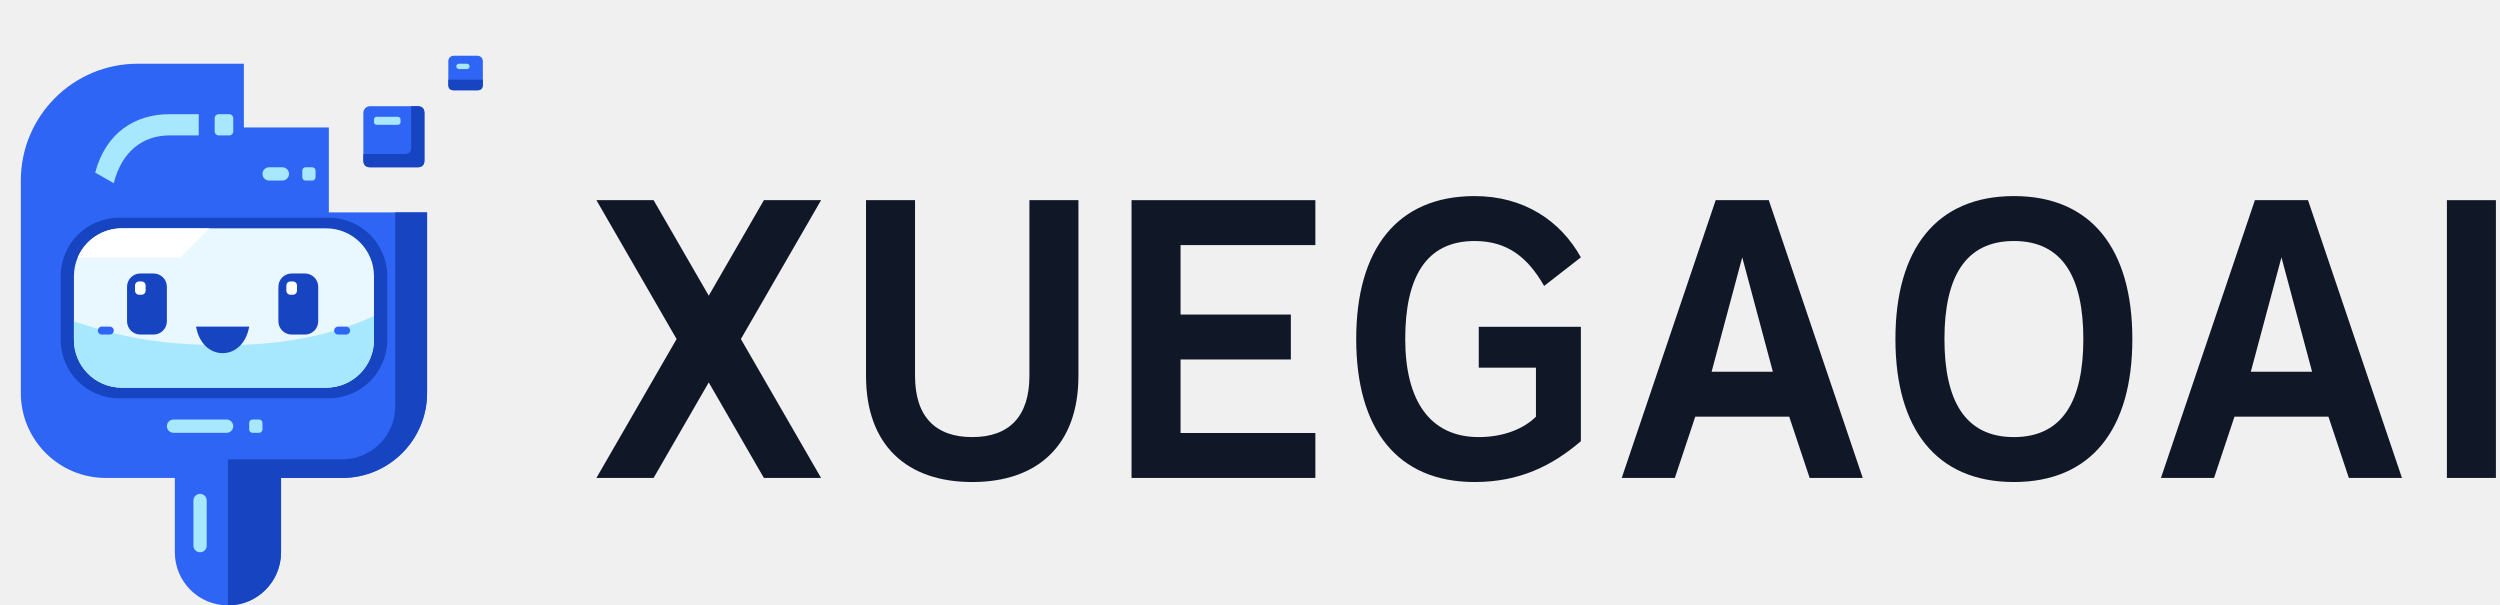
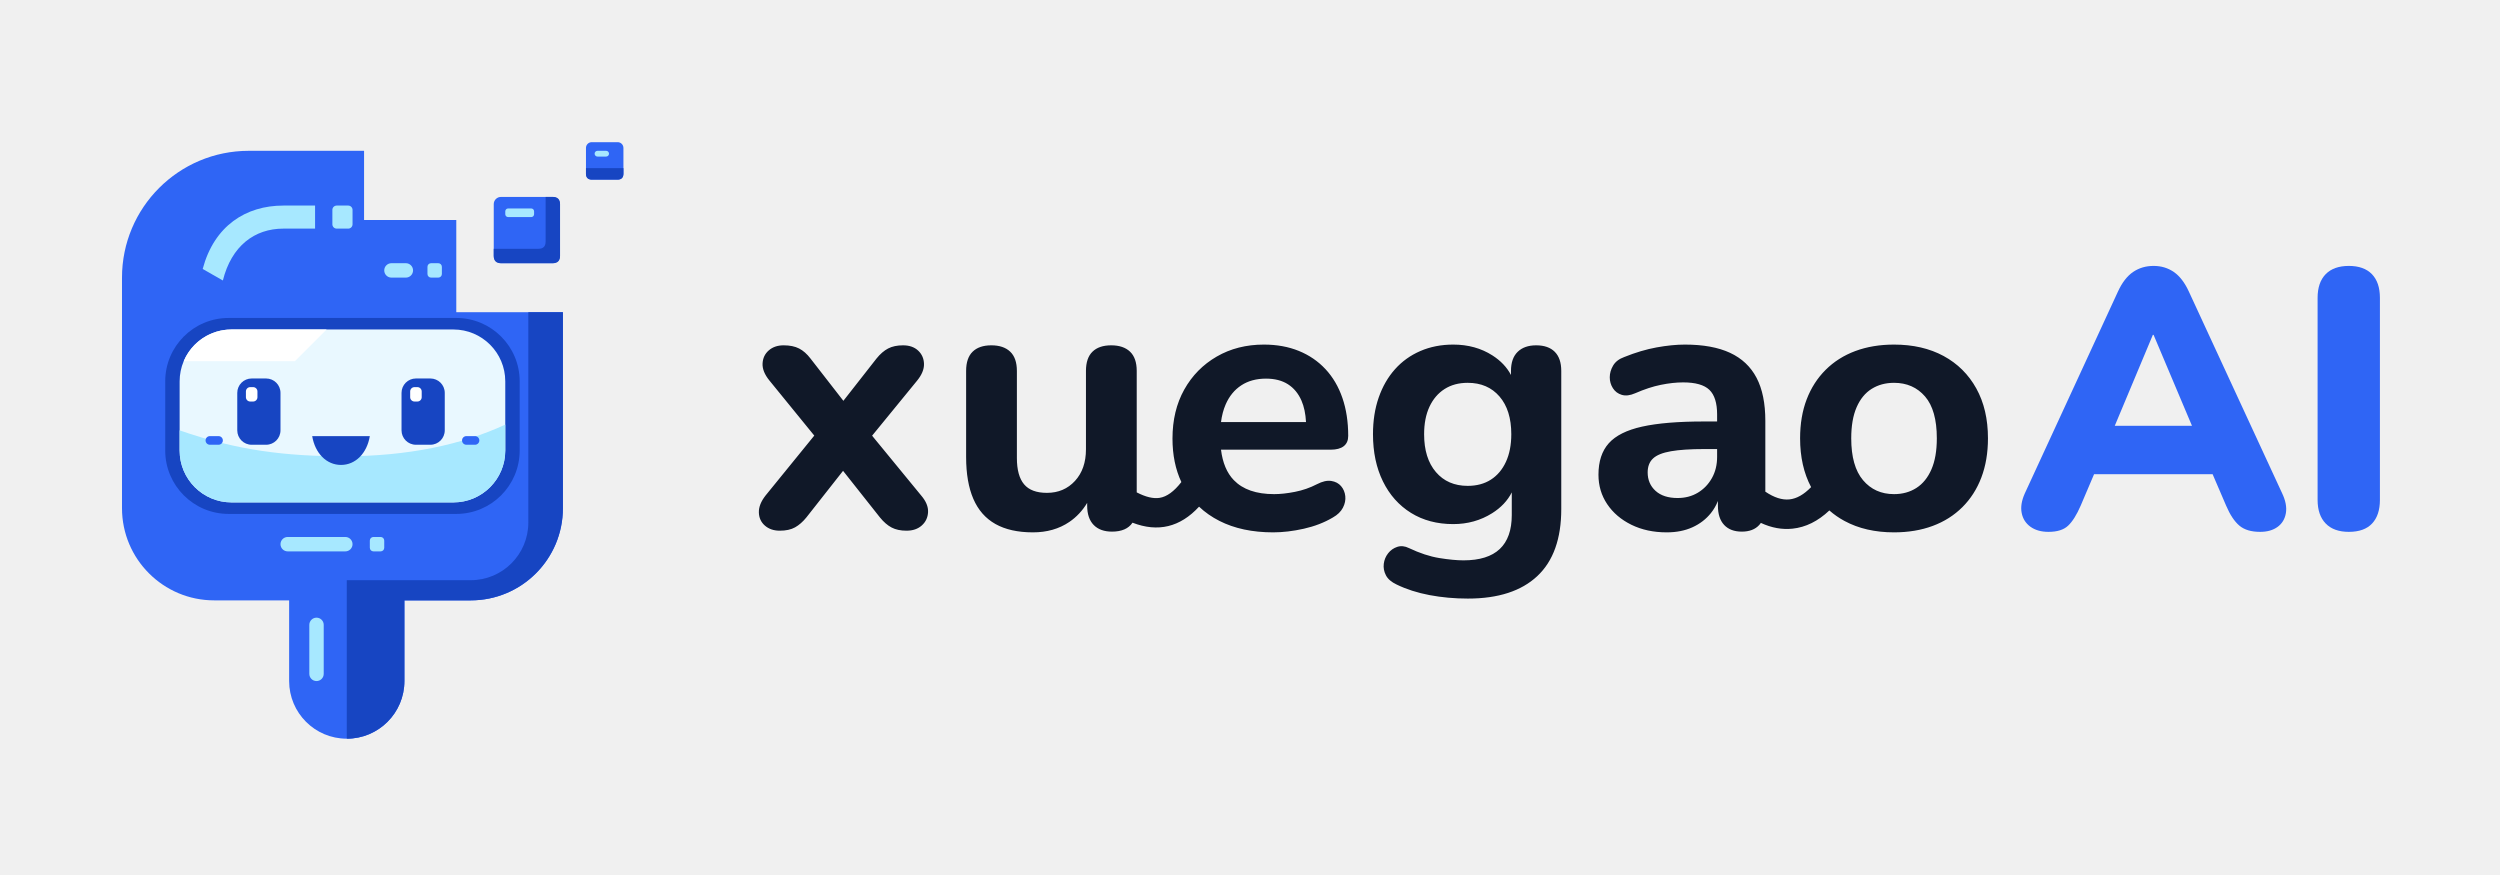
- <svg xmlns="http://www.w3.org/2000/svg" viewBox="20 8 612 148" role="img" aria-labelledby="title">
-   <g transform="translate(-10 8) scale(.65)">
+ <svg xmlns="http://www.w3.org/2000/svg" viewBox="0 0 520.51 182.00" role="img" aria-labelledby="title">
+   <g transform="translate(-7 17) scale(.6)">
    <g id="ice-shell">
      <path fill="#2F65F5" d="M 98 24 H 138 V 48 H 170 V 80 H 207 V 148 A 32 32 0 0 1 175 180 H 152 V 208 A 20 20 0 0 1 112 208 V 180 H 86 A 32 32 0 0 1 54 148 V 68 A 44 44 0 0 1 98 24 Z" />
      <path fill="#1745C2" d="M 195 80 H 207 V 148 A 32 32 0 0 1 175 180 H 152 V 208       A 20 20 0 0 1 132 228 V 173 H 175 A 20 20 0 0 0 195 153 Z" />
      <path fill="#A7E8FF" d="M 82 65 C 86 50 97 43 110 43 H 121 V 51 H 110       C 100 51 92 57 89 69 Z" />
      <rect x="127" y="43" width="7" height="8" rx="1.5" fill="#A7E8FF" />
      <rect x="119" y="186" width="5" height="22" rx="2.5" fill="#A7E8FF" />
    </g>
    <g id="screen">
      <rect x="69" y="82" width="123" height="68" rx="22" fill="#1745C2" />
      <rect x="74" y="86" width="113" height="60" rx="18" fill="#E9F8FF" />
      <path fill="#A7E8FF" d="M 74 121 C 94 128 111 130 131 130 C 153 130 172 126 187 119       V 128 A 18 18 0 0 1 169 146 H 92 A 18 18 0 0 1 74 128 Z" />
      <path fill="#FFFFFF" d="M 92 86 H 125 L 114 97 H 75.42 A 18 18 0 0 1 92 86 Z" />
      <g fill="#1745C2">
        <rect x="94" y="103" width="15" height="23" rx="5" />
        <rect x="151" y="103" width="15" height="23" rx="5" />
        <path d="M 120 123 H 140 C 139 129 135 133 130 133 C 125 133 121 129 120 123 Z" />
      </g>
      <g fill="#FFFFFF">
        <rect x="97" y="106" width="4" height="5" rx="1.5" />
        <rect x="154" y="106" width="4" height="5" rx="1.5" />
      </g>
      <g fill="#2F65F5">
        <rect x="83" y="123" width="6" height="3" rx="1.5" />
        <rect x="172" y="123" width="6" height="3" rx="1.5" />
      </g>
    </g>
    <g id="status-lights" fill="#A7E8FF">
      <rect x="145" y="63" width="10" height="5" rx="2.5" />
      <rect x="160" y="63" width="5" height="5" rx="1.25" />
      <rect x="109" y="158" width="25" height="5" rx="2.5" />
      <rect x="140" y="158" width="5" height="5" rx="1.25" />
    </g>
    <g id="flying-pixels">
      <rect x="183" y="40" width="23" height="23" rx="2.5" fill="#2F65F5" />
      <path fill="#1745C2" d="M 201 40 H 203.5 Q 206 40 206 42.5 V 60.5 Q 206 63 203.5 63       H 185.5 Q 183 63 183 60.5 V 58 H 198.5 Q 201 58 201 55.5 Z" />
      <rect x="187" y="44" width="10" height="3" rx="1" fill="#A7E8FF" />
      <rect x="215" y="21" width="13" height="13" rx="2" fill="#2F65F5" />
      <path fill="#1745C2" d="M 215 30 H 228 V 32 Q 228 34 226 34 H 217 Q 215 34 215 32 Z" />
      <rect x="218" y="24" width="5" height="2" rx="1" fill="#A7E8FF" />
    </g>
  </g>
-   <g id="wordmark" fill="#101828" fill-rule="evenodd" transform="translate(166 57)">
-     <path d="M 0 0 H 14 L 27.5 23.38 L 41 0 H 55 L 35.37 34 L 55 68 H 41 L 27.5 44.62 L 14 68 H 0 L 19.63 34 Z" />
-     <path transform="translate(66 0)" d="M 0 0 H 12 V 43 C 12 53 17 58 26 58 C 35 58 40 53 40 43 V 0 H 52 V 43 C 52 60 42 69 26 69 C 10 69 0 60 0 43 Z" />
-     <path transform="translate(131 0)" d="M 0 0 H 45 V 11 H 12 V 28 H 39 V 39 H 12 V 57 H 45 V 68 H 0 Z" />
-     <path transform="translate(186 0)" d="M 55 14 L 46 21 C 42 14 37 10 29 10 C 17 10 12 19 12 34 C 12 49 18 58 30 58 C 36 58 41 56 44 53 V 41 H 30 V 31 H 55 V 59 C 48 65 40 69 29 69 C 10 69 0 56 0 34 C 0 12 10 -1 29 -1 C 41 -1 50 5 55 14 Z" />
-     <path transform="translate(251 0)" d="M 23 0 H 36 L 59 68 H 46 L 41 53 H 18 L 13 68 H 0 Z M 22 42 H 37 L 29.5 14 Z" />
-     <path transform="translate(318 0)" d="M 29 -1 C 48 -1 58 12 58 34 C 58 56 48 69 29 69 C 10 69 0 56 0 34 C 0 12 10 -1 29 -1 Z M 29 10 C 17 10 12 19 12 34 C 12 49 17 58 29 58 C 41 58 46 49 46 34 C 46 19 41 10 29 10 Z" />
-     <path transform="translate(383 0)" d="M 23 0 H 36 L 59 68 H 46 L 41 53 H 18 L 13 68 H 0 Z M 22 42 H 37 L 29.5 14 Z" />
-     <path transform="translate(453 0)" d="M 0 0 H 12 V 68 H 0 Z" />
+   <g transform="translate(154.36 110.05) scale(0.0765957)">
+     <g fill="#101828">
+       <path d="M2515.22 10.31Q2461.28 10.31 2419.23 -10.34Q2377.18 -31 2353.45 -66.39Q2329.71 -101.78 2329.71 -146.41Q2329.71 -200.41 2357.71 -231.83Q2385.71 -263.25 2448.55 -277.17Q2511.4 -291.1 2616.61 -291.1H2652.24V-310.22Q2652.24 -356.93 2631.18 -377.13Q2610.12 -397.33 2559.84 -397.33Q2531.94 -397.33 2499.38 -390.72Q2466.82 -384.11 2429.66 -367.89Q2408.78 -358.74 2393.11 -363.44Q2377.43 -368.14 2368.89 -381.66Q2360.34 -395.18 2360.42 -411.43Q2360.49 -427.69 2369.59 -443.13Q2378.69 -458.57 2399.57 -466.19Q2445.88 -484.88 2487.99 -492.49Q2530.1 -500.1 2564.78 -500.1Q2639.29 -500.1 2687.43 -477.7Q2735.58 -455.31 2759.44 -409.8Q2783.3 -364.28 2783.3 -292.87V-100.33Q2819.02 -76.17 2848.84 -79.28Q2878.29 -82.36 2907.72 -112.66Q2877.81 -169.25 2877.81 -245.31Q2877.81 -304.47 2895.7 -351.2Q2913.59 -397.94 2947.3 -431.52Q2981 -465.1 3028.02 -482.6Q3075.04 -500.1 3133.13 -500.1Q3210.7 -500.1 3267.87 -469.1Q3325.05 -438.1 3356.75 -380.94Q3388.46 -323.78 3388.46 -245.31Q3388.46 -186.16 3370.57 -139Q3352.67 -91.84 3318.97 -58.27Q3285.26 -24.69 3238.25 -7.19Q3191.23 10.31 3133.13 10.31Q3055.72 10.31 2998.47 -20.69Q2975.92 -32.9 2957.33 -49.25Q2910.94 -5.34 2857.16 0.28Q2814.45 4.74 2771.21 -15.37Q2769.18 -12.44 2766.81 -9.83Q2750.32 8.31 2719.35 8.31Q2688.37 8.31 2671.39 -9.83Q2654.4 -27.98 2654.4 -62.11V-75.04Q2647.29 -56.97 2635.45 -42.17Q2615.49 -17.22 2585.04 -3.45Q2554.59 10.31 2515.22 10.31ZM792.43 10.31Q730.81 10.31 690.49 -12.42Q650.18 -35.16 630.52 -80.7Q610.87 -126.25 610.87 -194.35V-428.52Q610.87 -463.49 628.59 -480.8Q646.31 -498.1 679.45 -498.1Q712.58 -498.1 730.72 -480.8Q748.87 -463.49 748.87 -428.52V-191.72Q748.87 -143.64 768.38 -120.36Q787.89 -97.08 830.45 -97.08Q877 -97.08 906.81 -129.55Q936.61 -162.01 936.61 -215.41V-428.52Q936.61 -463.49 954.34 -480.8Q972.06 -498.1 1005.19 -498.1Q1038.32 -498.1 1056.47 -480.8Q1074.61 -463.49 1074.61 -428.52V-98.37Q1111.27 -79.38 1136.92 -83.5Q1166.36 -88.22 1195.94 -126.44Q1171.81 -177.91 1171.81 -244.63Q1171.81 -320.63 1203.78 -377.78Q1235.75 -434.94 1292.03 -467.52Q1348.31 -500.1 1420.25 -500.1Q1473.04 -500.1 1515.32 -482.86Q1557.6 -465.63 1587.73 -433.31Q1617.86 -401 1633.67 -355.11Q1649.48 -309.22 1649.48 -251.9Q1649.48 -233.43 1637.29 -223.93Q1625.11 -214.43 1601.95 -214.43H1303.7Q1310.26 -160.91 1338.49 -131.69Q1375.26 -93.61 1448.07 -93.61Q1473.13 -93.61 1504.69 -99.8Q1536.25 -105.99 1564.47 -120.58Q1586.72 -132.11 1603.51 -129.43Q1620.29 -126.76 1630.02 -115.43Q1639.76 -104.1 1641.52 -88.27Q1643.29 -72.43 1635.08 -56.65Q1626.88 -40.87 1607.63 -30.02Q1572.78 -9.43 1528.77 0.44Q1484.76 10.31 1445.45 10.31Q1360.72 10.31 1299.39 -20.84Q1268.03 -36.77 1244.05 -59.52Q1166.9 24.16 1063.14 -15.96Q1046.83 8.31 1007.35 8.31Q975.22 8.31 957.57 -9.83Q939.93 -27.98 939.93 -62.11V-69.84Q920.69 -37.87 891.37 -17.98Q849.65 10.31 792.43 10.31ZM1974.63 190.31Q1920.47 190.31 1870.6 180.86Q1820.72 171.41 1781.13 152.13Q1759.78 142.13 1751.95 126.96Q1744.12 111.78 1746.15 95.72Q1748.18 79.65 1757.99 67.16Q1767.81 54.68 1782.83 49.74Q1797.84 44.8 1814.41 52.95Q1858.41 73.86 1897.05 80.12Q1935.69 86.39 1962.9 86.39Q2028.65 86.39 2061.37 55.61Q2094.08 24.83 2094.08 -36.82V-98.28Q2076.74 -64.36 2040.66 -41.72Q1993.55 -12.16 1934.96 -12.16Q1869.12 -12.16 1820.04 -42.66Q1770.96 -73.16 1743.89 -128.23Q1716.81 -183.31 1716.81 -256.47Q1716.81 -311.63 1732.39 -356.28Q1747.96 -400.94 1776.54 -433.02Q1805.12 -465.1 1845.54 -482.6Q1885.96 -500.1 1934.96 -500.1Q1995.55 -500.1 2041.58 -470.61Q2075.31 -449.01 2091.93 -417.48V-428.52Q2091.93 -462.65 2110.07 -480.37Q2128.22 -498.1 2160.35 -498.1Q2193.48 -498.1 2211.05 -480.37Q2228.61 -462.65 2228.61 -428.52V-53.07Q2228.61 68.12 2163.42 129.22Q2098.23 190.31 1974.63 190.31ZM104.32 5.78Q79.66 5.78 63.83 -8.13Q48 -22.04 47.5 -43.99Q47 -65.95 65.57 -89.67L198.14 -252.71L76.04 -402.64Q56.63 -426.52 57.55 -448.4Q58.47 -470.28 74.3 -484.19Q90.13 -498.1 114.79 -498.1Q140.14 -498.1 156.9 -489.47Q173.65 -480.84 187.9 -462.12L277.22 -347.25L367.21 -462.12Q382.3 -480.84 398.79 -489.47Q415.28 -498.1 439.47 -498.1Q465.13 -498.1 480.46 -483.77Q495.79 -469.43 496.37 -447.55Q496.95 -425.68 477.39 -401.8L355.3 -252.45L488.86 -89.67Q508.42 -66.79 507.42 -44.84Q506.42 -22.88 490.51 -8.55Q474.6 5.78 448.94 5.78Q424.75 5.78 408.34 -2.84Q391.93 -11.47 376.68 -30.19L276.36 -156.94L176.59 -30.19Q162.18 -12.47 145.93 -3.34Q129.67 5.78 104.32 5.78ZM3133.13 -93.61Q3167.78 -93.61 3193.98 -110.44Q3220.18 -127.26 3234.82 -160.89Q3249.46 -194.51 3249.46 -245.31Q3249.46 -322.02 3217.42 -359.1Q3185.37 -396.17 3133.13 -396.17Q3098.64 -396.17 3072.36 -379.77Q3046.08 -363.36 3031.45 -329.82Q3016.81 -296.28 3016.81 -245.31Q3016.81 -169.45 3048.85 -131.53Q3080.89 -93.61 3133.13 -93.61ZM1974.29 -116.08Q2010.94 -116.08 2037.3 -132.99Q2063.65 -149.89 2078.21 -181.43Q2092.77 -212.98 2092.77 -256.47Q2092.77 -321.87 2060.73 -359.02Q2028.69 -396.17 1974.29 -396.17Q1937.79 -396.17 1911.36 -379.27Q1884.93 -362.36 1870.37 -331.24Q1855.81 -300.12 1855.81 -256.47Q1855.81 -191.07 1887.85 -153.58Q1919.89 -116.08 1974.29 -116.08ZM1303.7 -289.41H1534.78Q1532.99 -323.62 1522.43 -347.81Q1509.71 -376.93 1485.7 -392.25Q1461.69 -407.58 1426.04 -407.58Q1386.7 -407.58 1358.84 -389.33Q1330.99 -371.08 1316.35 -337.39Q1307.1 -316.11 1303.7 -289.41ZM2652.24 -216.12H2617.3Q2560.94 -216.12 2526.84 -210.2Q2492.73 -204.28 2478.1 -190.56Q2463.46 -176.84 2463.46 -152.72Q2463.46 -122.07 2484.81 -102.56Q2506.17 -83.05 2544.82 -83.05Q2575.78 -83.05 2599.8 -97.45Q2623.81 -111.86 2638.02 -137.05Q2652.24 -162.25 2652.24 -195.06V-216.12Z" />
+     </g>
+     <g fill="#2F65F5" transform="translate(3459.00 0)">
+       <path d="M93.99 8.95Q64.28 8.95 45.02 -4.9Q25.76 -18.76 21.1 -42.49Q16.43 -66.23 29.76 -95.89L282.82 -644.25Q299.63 -680.86 323.84 -697.41Q348.05 -713.95 379.66 -713.95Q410.75 -713.95 434.73 -697.41Q458.7 -680.86 475.51 -644.25L729.09 -95.89Q743.42 -65.75 739.23 -41.76Q735.04 -17.76 716.52 -4.4Q697.99 8.95 669.28 8.95Q632.72 8.95 612.69 -8.12Q592.67 -25.19 576.87 -62.23L519.96 -194.67L586.33 -147.77H171.47L237.85 -194.67L181.46 -62.23Q165.13 -24.66 147.32 -7.86Q129.51 8.95 93.99 8.95ZM377.66 -526.5 255.75 -235.38 227.85 -279.28H529.96L502.58 -235.38L379.66 -526.5Z" />
+       <path d="M910.42 8.95Q869.43 8.95 847.45 -13.78Q825.48 -36.52 825.48 -77.99V-627.01Q825.48 -669.01 847.45 -691.48Q869.43 -713.95 910.42 -713.95Q951.42 -713.95 973.15 -691.48Q994.89 -669.01 994.89 -627.01V-77.99Q994.89 -36.52 973.65 -13.78Q952.42 8.95 910.42 8.95Z" />
+     </g>
  </g>
</svg>
